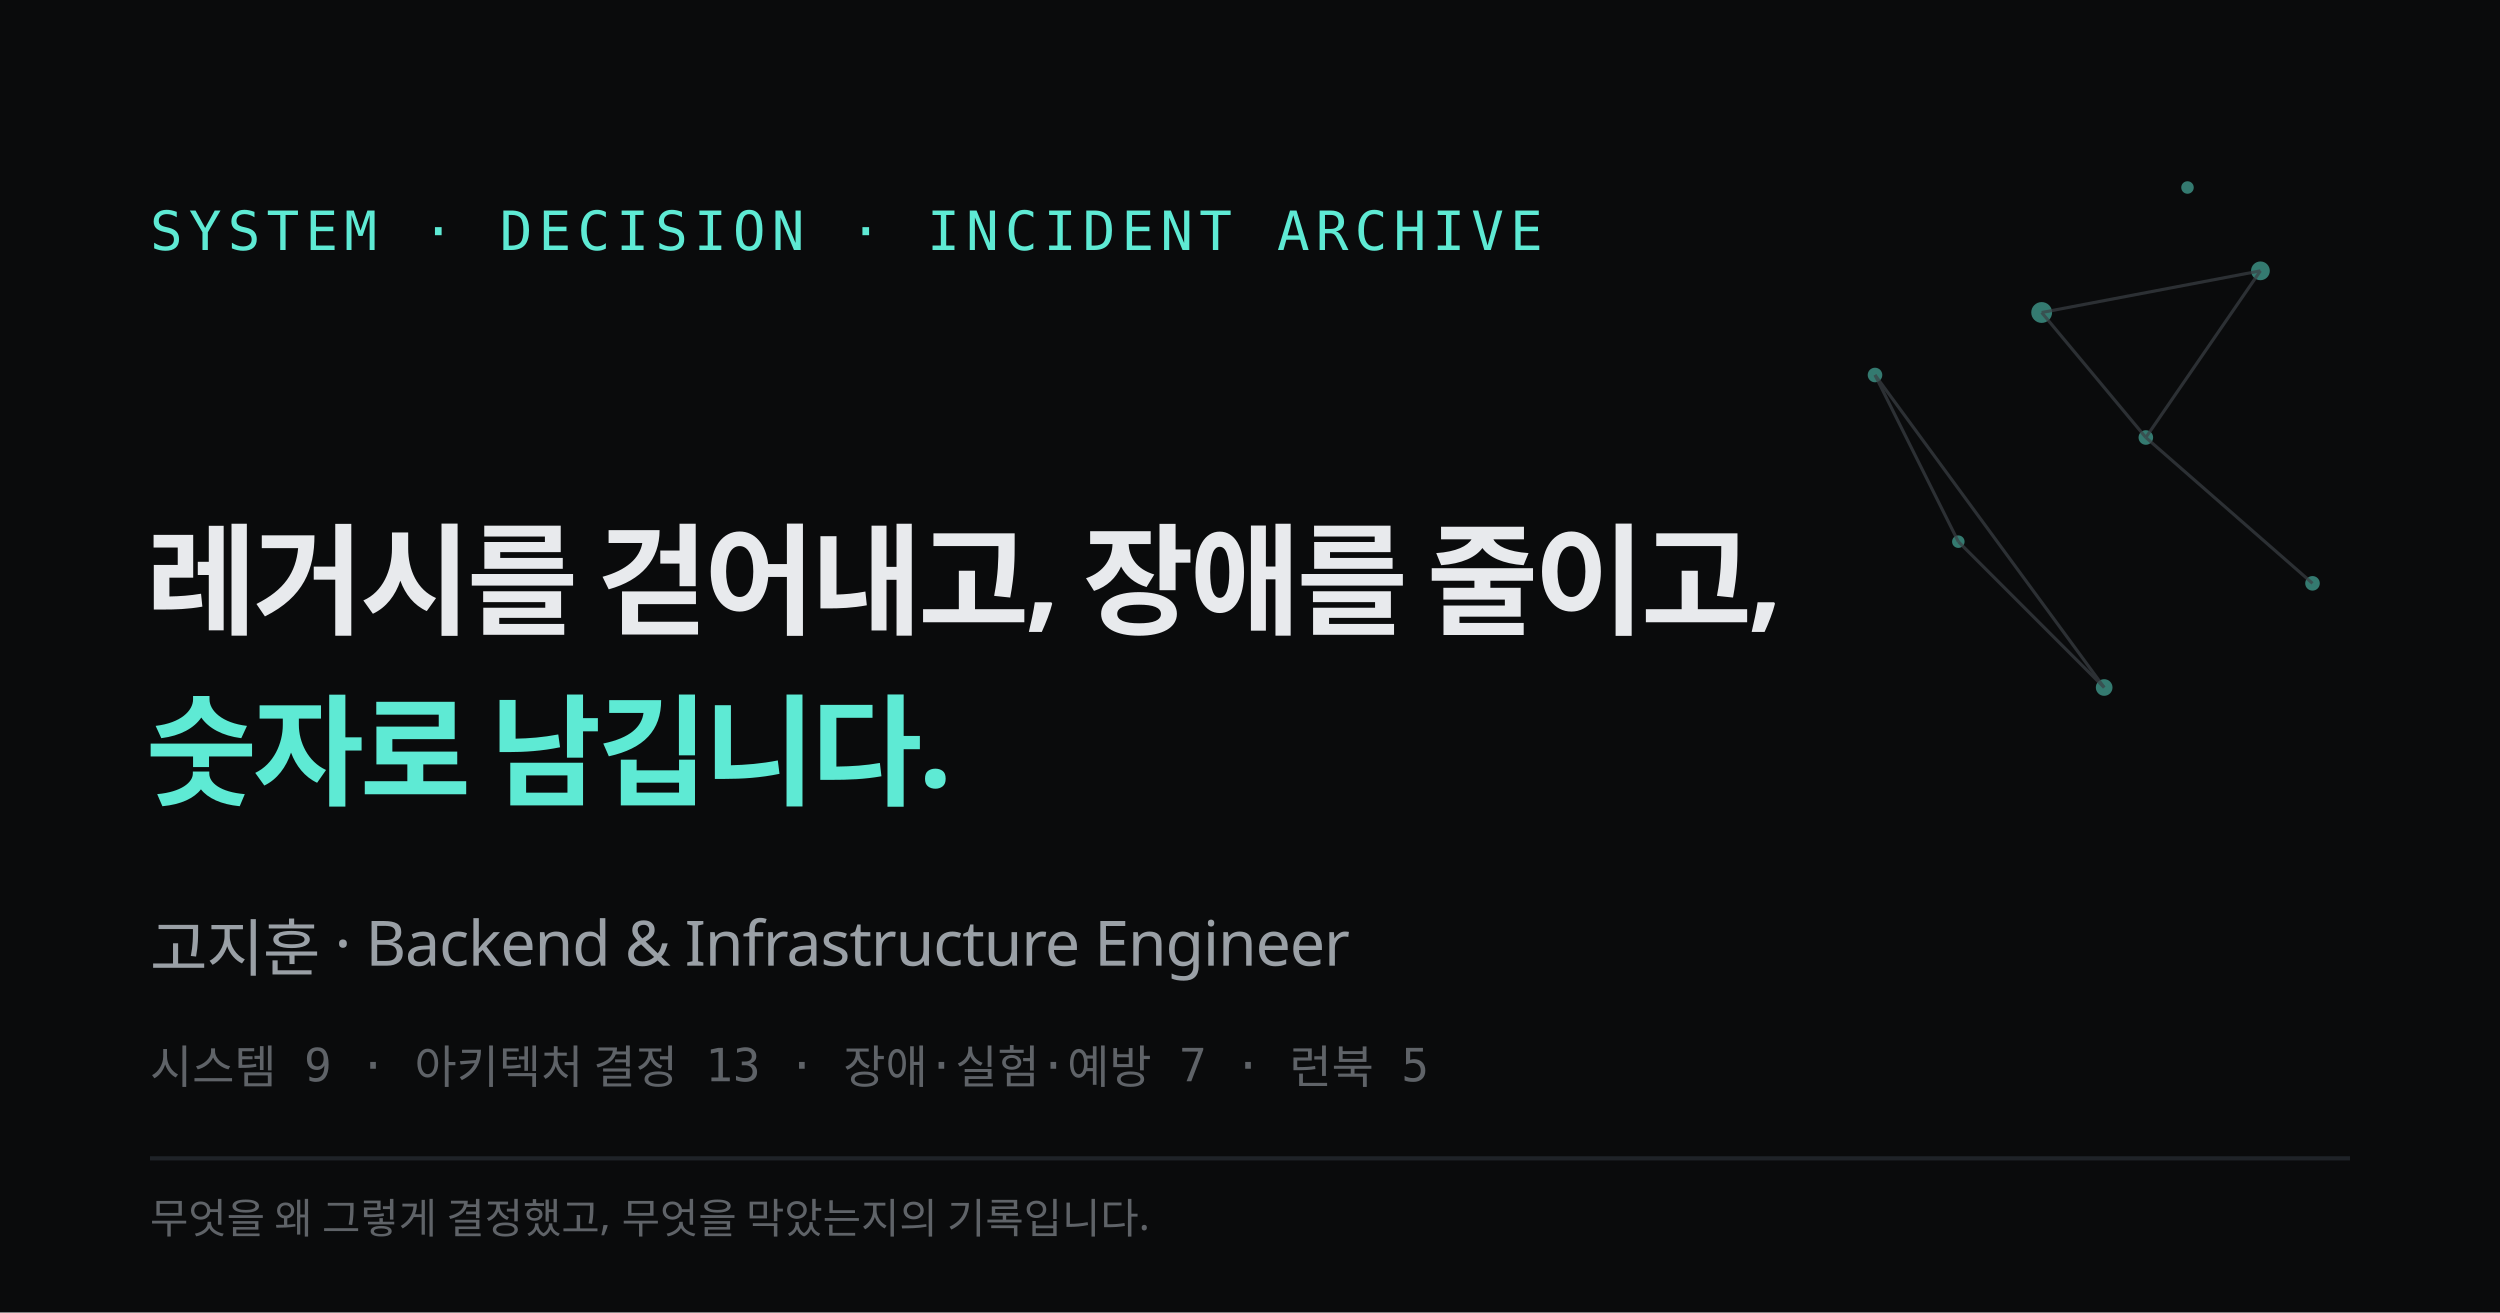
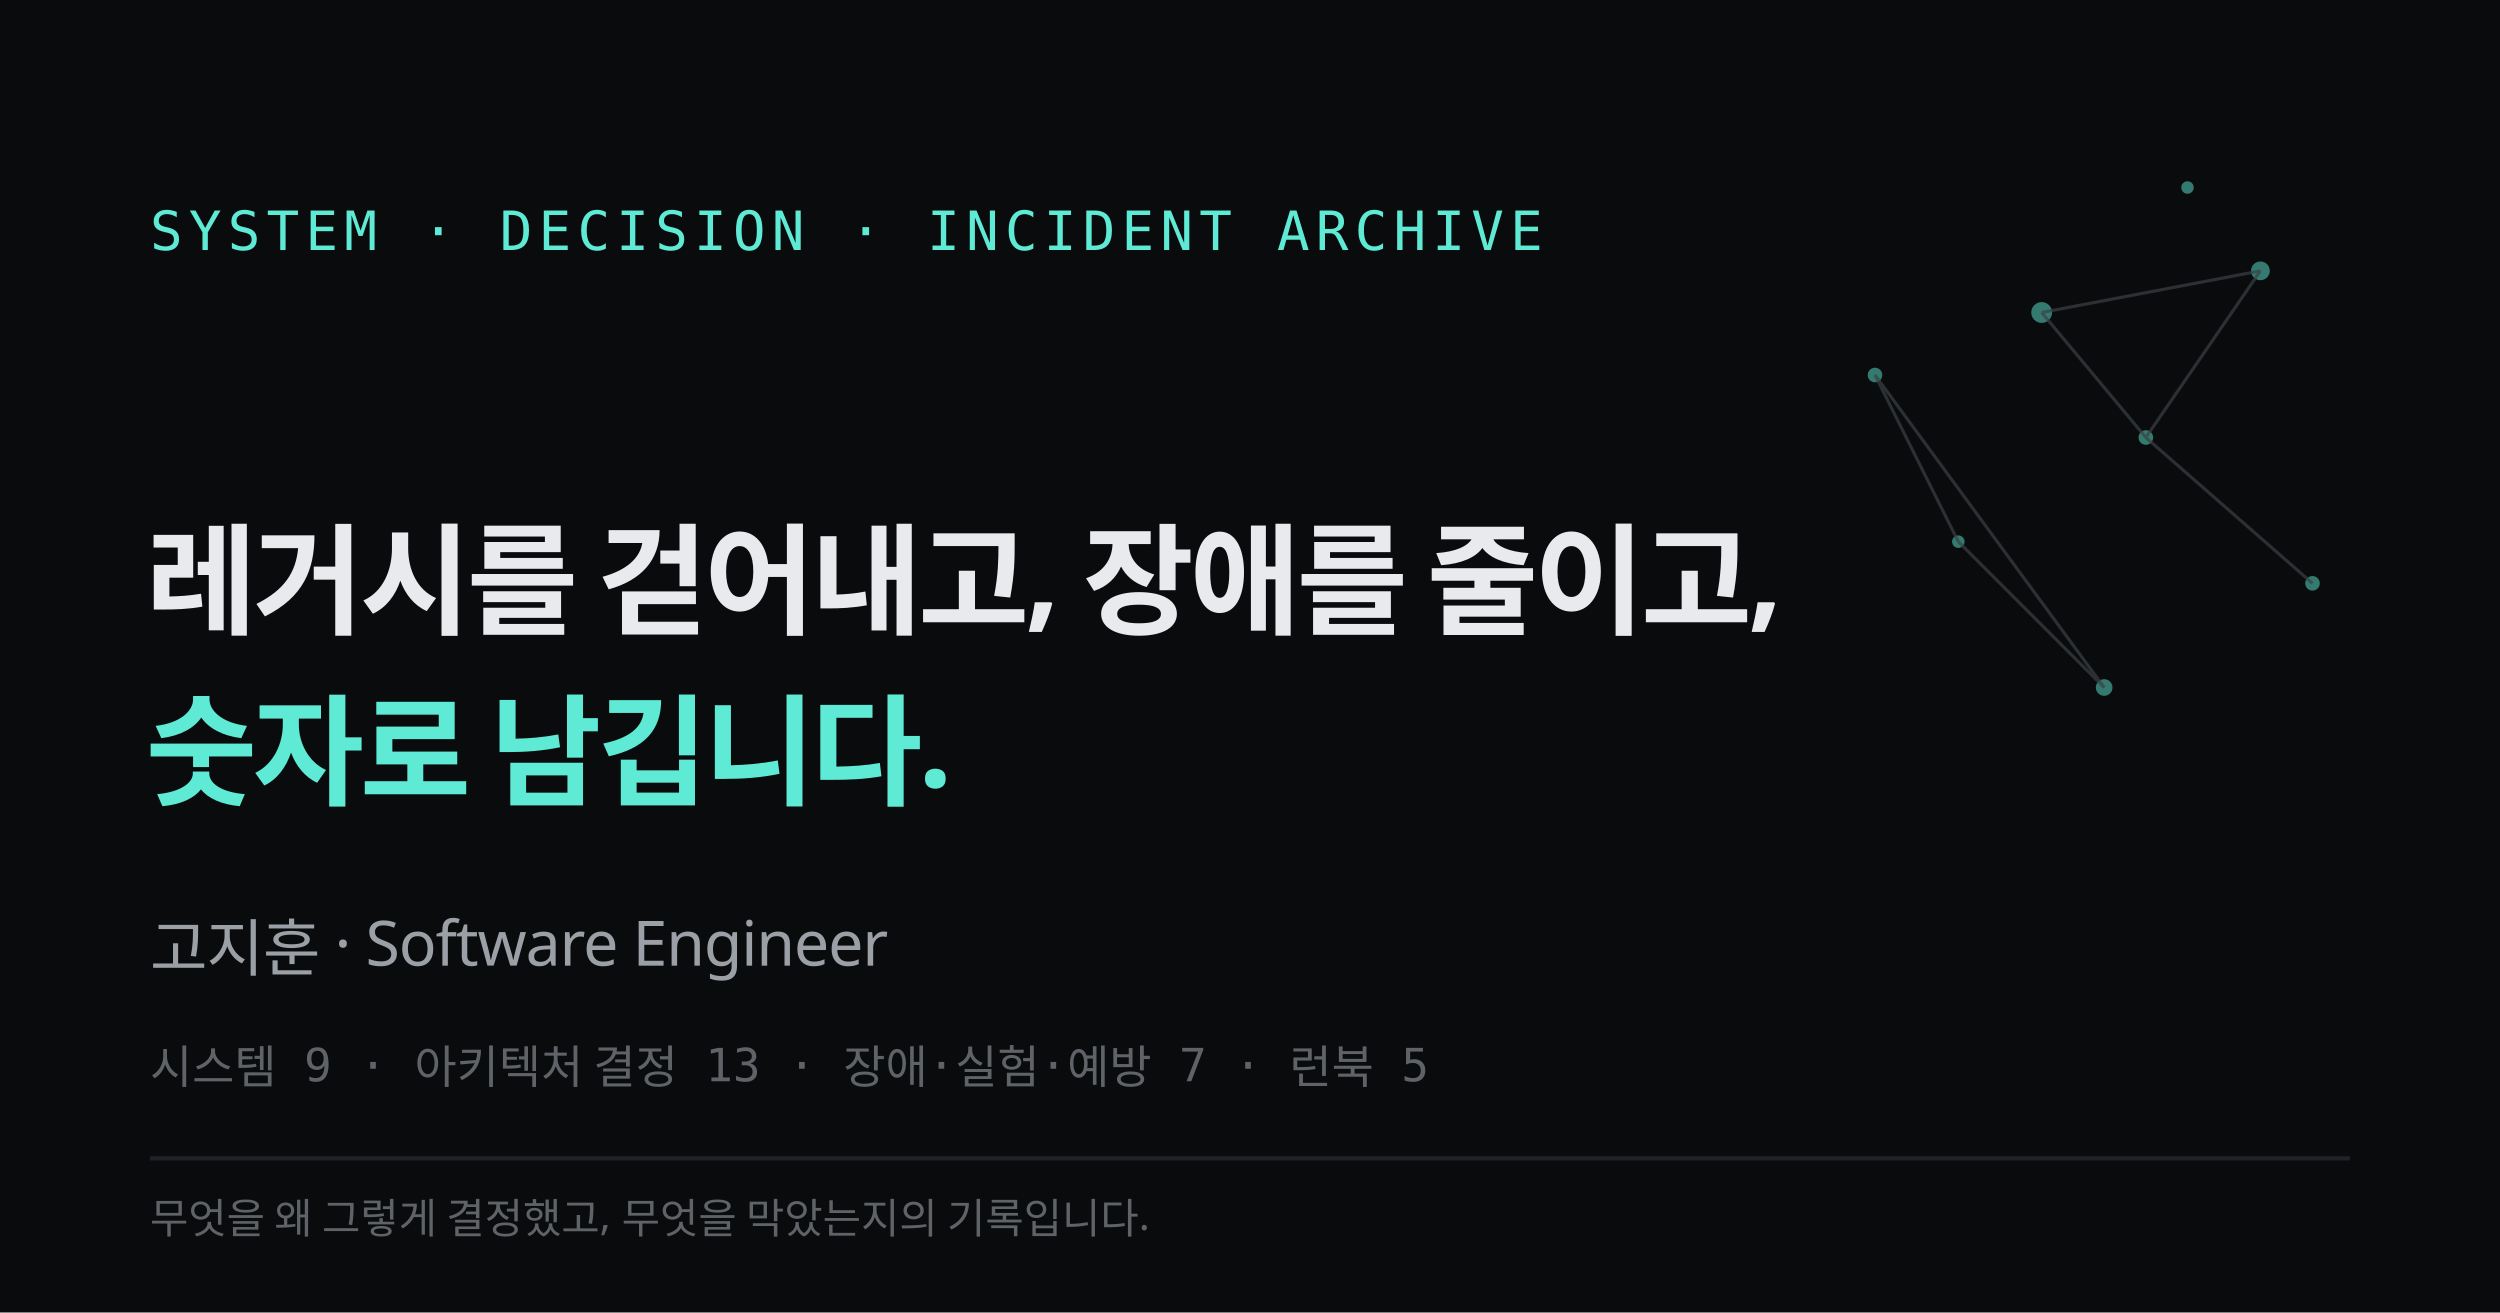
<svg xmlns="http://www.w3.org/2000/svg" width="1200" height="630" viewBox="0 0 1200 630">
  <rect width="1200" height="630" fill="#0a0b0c" />
  <g fill="#5eead4" opacity="0.5">
    <circle cx="980" cy="150" r="5" />
    <circle cx="1030" cy="210" r="3.5" />
    <circle cx="1085" cy="130" r="4.5" />
    <circle cx="940" cy="260" r="3" />
    <circle cx="1110" cy="280" r="3.5" />
    <circle cx="1010" cy="330" r="4" />
    <circle cx="1050" cy="90" r="3" />
    <circle cx="900" cy="180" r="3.5" />
  </g>
  <g stroke="#3b4045" stroke-width="1.5" opacity="0.7">
    <line x1="980" y1="150" x2="1030" y2="210" />
    <line x1="1030" y1="210" x2="1085" y2="130" />
    <line x1="1085" y1="130" x2="980" y2="150" />
    <line x1="1030" y1="210" x2="1110" y2="280" />
    <line x1="940" y1="260" x2="1010" y2="330" />
    <line x1="1010" y1="330" x2="900" y2="180" />
    <line x1="900" y1="180" x2="940" y2="260" />
  </g>
  <text x="72" y="120" font-family="ui-monospace,SFMono-Regular,Menlo,Consolas,monospace" font-size="26" letter-spacing="3" fill="#5eead4">SYSTEM · DECISION · INCIDENT ARCHIVE</text>
  <text x="70" y="300" font-family="'Apple SD Gothic Neo','Malgun Gothic','Noto Sans KR',sans-serif" font-size="58" font-weight="700" letter-spacing="-2" fill="#e8eaed">레거시를 걷어내고, 장애를 줄이고,</text>
  <text x="70" y="382" font-family="'Apple SD Gothic Neo','Malgun Gothic','Noto Sans KR',sans-serif" font-size="58" font-weight="700" letter-spacing="-2" fill="#5eead4">숫자로 남깁니다.</text>
-   <text x="72" y="466" font-family="'Apple SD Gothic Neo','Malgun Gothic','Noto Sans KR',sans-serif" font-size="30" letter-spacing="-0.5" fill="#9aa0a6">고지훈 · Backend &amp; Infrastructure Engineer</text>
+   <text x="72" y="466" font-family="'Apple SD Gothic Neo','Malgun Gothic','Noto Sans KR',sans-serif" font-size="30" letter-spacing="-0.5" fill="#9aa0a6">고지훈 · Software Engineer</text>
  <text x="72" y="520" font-family="ui-monospace,SFMono-Regular,Menlo,Consolas,monospace" font-size="22" fill="#5f6368">시스템 9 · 아키텍처 결정 13 · 장애·실험·예방 7 · 런북 5</text>
  <line x1="72" y1="556" x2="1128" y2="556" stroke="#1f2328" stroke-width="2" />
  <text x="72" y="592" font-family="'Apple SD Gothic Neo','Malgun Gothic','Noto Sans KR',sans-serif" font-size="20" fill="#5f6368">무엇을 왜 그렇게 결정했고, 무엇을 막았는지의 기록입니다.</text>
</svg>
